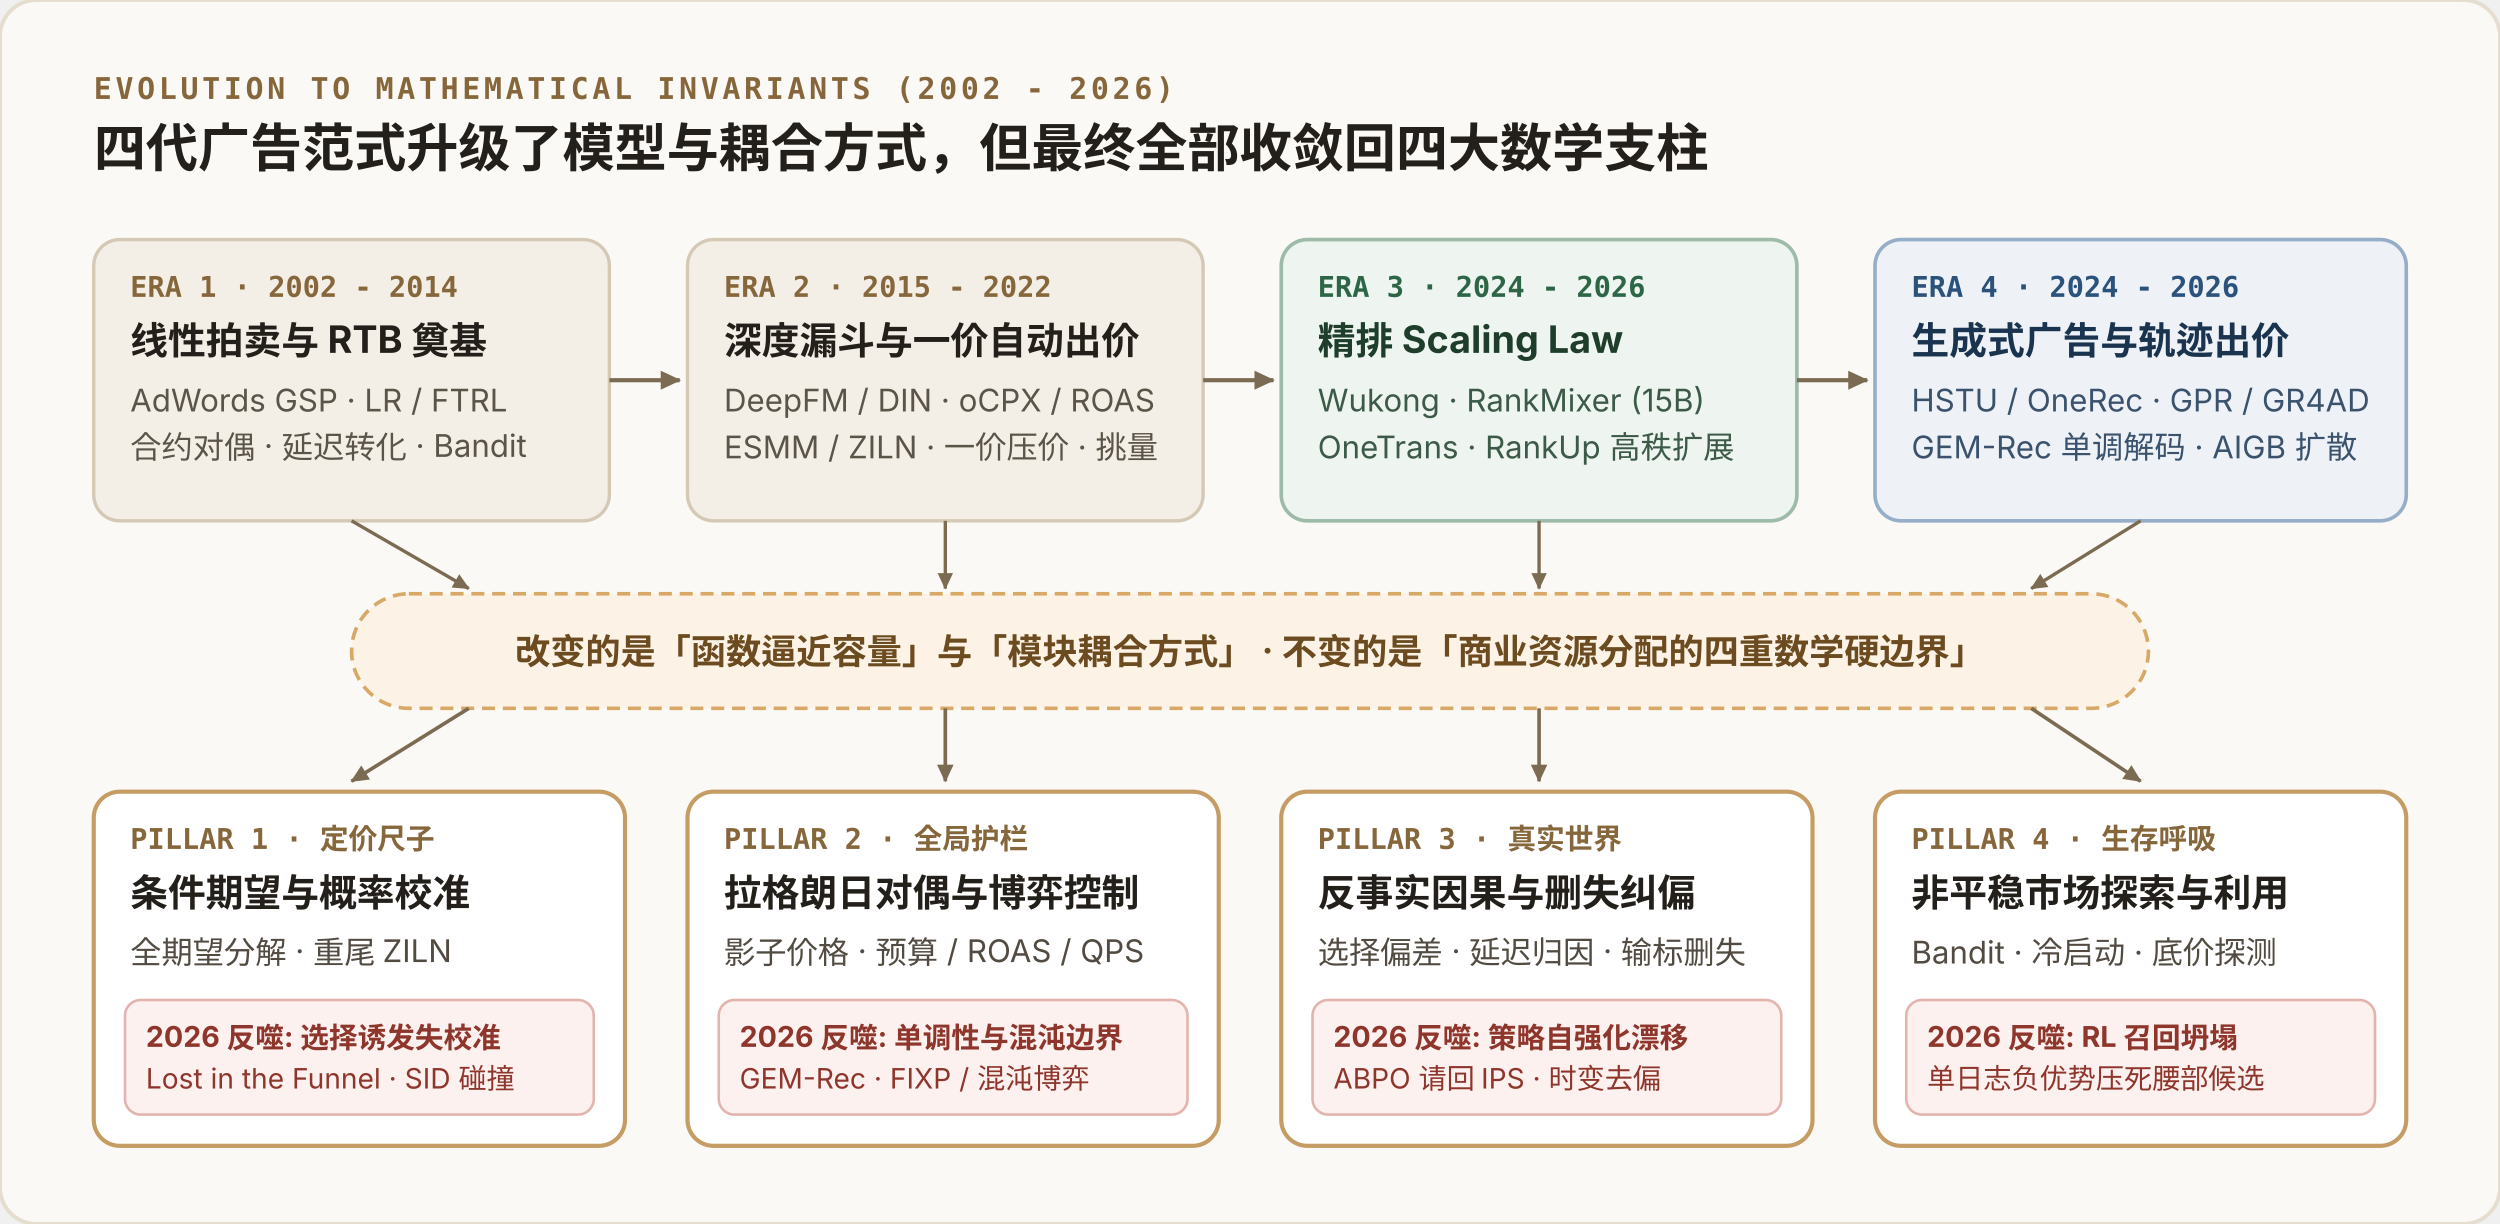
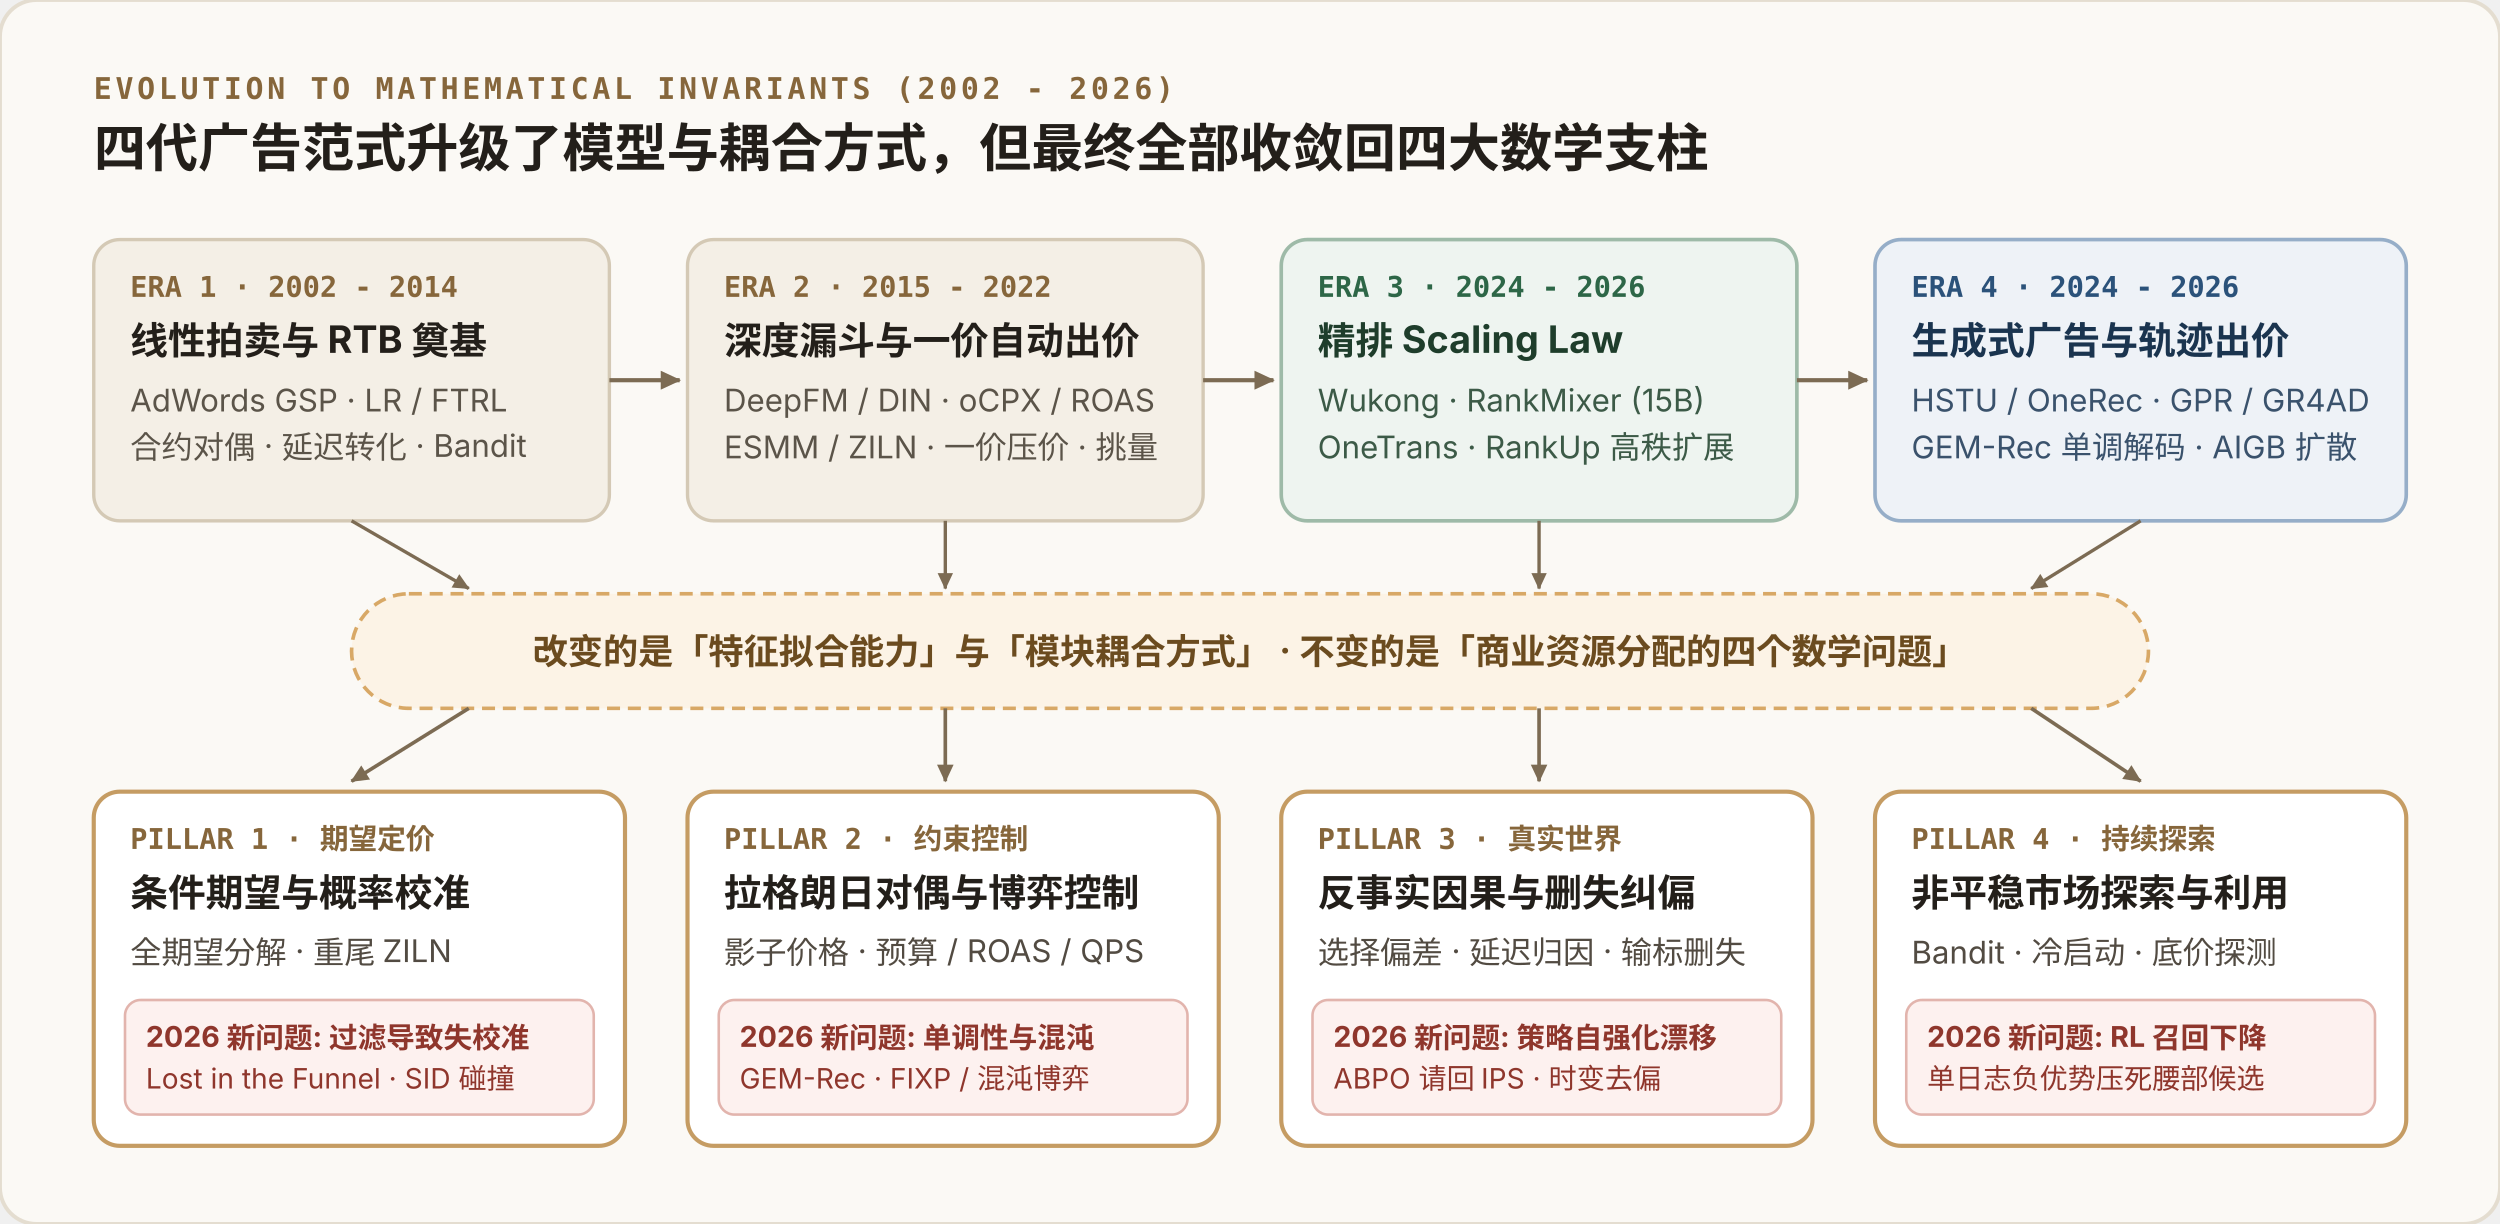
<svg xmlns="http://www.w3.org/2000/svg" viewBox="0 0 960 470" width="960" height="470" role="img" aria-label="计算广告二十年四代技术演进如何全部收敛于四大底层数学支柱">
  <defs>
    <marker id="arrow" viewBox="0 0 10 10" refX="8" refY="5" markerWidth="6.5" markerHeight="6.5" orient="auto-start-reverse">
      <path d="M 1 1.5 L 8.5 5 L 1 8.5 z" fill="#7c6b53" />
    </marker>
    <marker id="arrow-red" viewBox="0 0 10 10" refX="8" refY="5" markerWidth="6.5" markerHeight="6.5" orient="auto-start-reverse">
      <path d="M 1 1.5 L 8.5 5 L 1 8.5 z" fill="#a44a3f" />
    </marker>
  </defs>
  <rect width="960" height="470" rx="14" fill="#fbf9f5" stroke="#e4ddd0" stroke-width="1.5" />
  <text x="36" y="38" fill="#86663b" font-size="11.5" font-weight="700" letter-spacing="1.4" font-family="ui-monospace, SFMono-Regular, Menlo, monospace">EVOLUTION TO MATHEMATICAL INVARIANTS (2002 - 2026)</text>
  <text x="36" y="64" fill="#231f1a" font-size="20" font-weight="700" font-family="system-ui, -apple-system, 'PingFang SC', sans-serif">四代广告范式升级了模型与耦合方式，但最终全部收敛回四大数学支柱</text>
  <g font-family="system-ui, -apple-system, 'PingFang SC', sans-serif">
    <rect x="36" y="92" width="198" height="108" rx="10" fill="#f4efe6" stroke="#d4c9b5" stroke-width="1.3" />
    <text x="50" y="114" fill="#86663b" font-size="11" font-weight="700" font-family="ui-monospace, monospace">ERA 1 · 2002 - 2014</text>
    <text x="50" y="136" fill="#231f1a" font-size="14.5" font-weight="700">线性拍卖与 RTB 奠基</text>
    <text x="50" y="158" fill="#5b5449" font-size="12">AdWords GSP · LR / FTRL</text>
    <text x="50" y="176" fill="#5b5449" font-size="12">合约对偶 · 延迟转化 · Bandit</text>
    <rect x="264" y="92" width="198" height="108" rx="10" fill="#f4efe6" stroke="#d4c9b5" stroke-width="1.3" />
    <text x="278" y="114" fill="#86663b" font-size="11" font-weight="700" font-family="ui-monospace, monospace">ERA 2 · 2015 - 2022</text>
    <text x="278" y="136" fill="#231f1a" font-size="14.5" font-weight="700">深度漏斗与一价自动出价</text>
    <text x="278" y="158" fill="#5b5449" font-size="12">DeepFM / DIN · oCPX / ROAS</text>
    <text x="278" y="176" fill="#5b5449" font-size="12">ESMM / ZILN · 一价压价 · 挑量</text>
    <rect x="492" y="92" width="198" height="108" rx="10" fill="#eef4f0" stroke="#9ebaa8" stroke-width="1.4" />
    <text x="506" y="114" fill="#2d6647" font-size="11" font-weight="700" font-family="ui-monospace, monospace">ERA 3 · 2024 - 2026</text>
    <text x="506" y="136" fill="#1e3d2b" font-size="14.5" font-weight="700">精排 Scaling Law</text>
    <text x="506" y="158" fill="#3c5a47" font-size="12">Wukong · RankMixer (15B)</text>
    <text x="506" y="176" fill="#3c5a47" font-size="12">OneTrans · RankUp 高秩扩展</text>
    <rect x="720" y="92" width="204" height="108" rx="10" fill="#eef2f7" stroke="#96aec8" stroke-width="1.4" />
    <text x="734" y="114" fill="#2b527a" font-size="11" font-weight="700" font-family="ui-monospace, monospace">ERA 4 · 2024 - 2026</text>
    <text x="734" y="136" fill="#1a344f" font-size="14.5" font-weight="700">生成式广告与轨迹出价</text>
    <text x="734" y="158" fill="#3a526c" font-size="12">HSTU / OneRec · GPR / GR4AD</text>
    <text x="734" y="176" fill="#3a526c" font-size="12">GEM-Rec 单调解码 · AIGB 扩散</text>
  </g>
  <line x1="234" y1="146" x2="261" y2="146" stroke="#7c6b53" stroke-width="1.6" marker-end="url(#arrow)" />
  <line x1="462" y1="146" x2="489" y2="146" stroke="#7c6b53" stroke-width="1.6" marker-end="url(#arrow)" />
  <line x1="690" y1="146" x2="717" y2="146" stroke="#7c6b53" stroke-width="1.6" marker-end="url(#arrow)" />
  <rect x="135" y="228" width="690" height="44" rx="22" fill="#fcf3e6" stroke="#d8a866" stroke-width="1.4" stroke-dasharray="5 3" />
  <text x="480" y="255" text-anchor="middle" fill="#6b4b1f" font-size="13.5" font-weight="700" font-family="system-ui, -apple-system, 'PingFang SC', sans-serif">
-     改变的是「函数逼近容量」与「模块耦合方式」 · 不变的是「商业资源分配的四重数学硬边界」
+     改变的是「特征拟合能力」与「模块耦合方式」 · 不变的是「商业资源分配的四个数学问题」
  </text>
  <line x1="135" y1="200" x2="180" y2="226" stroke="#7c6b53" stroke-width="1.3" marker-end="url(#arrow)" />
  <line x1="363" y1="200" x2="363" y2="226" stroke="#7c6b53" stroke-width="1.3" marker-end="url(#arrow)" />
  <line x1="591" y1="200" x2="591" y2="226" stroke="#7c6b53" stroke-width="1.3" marker-end="url(#arrow)" />
  <line x1="822" y1="200" x2="780" y2="226" stroke="#7c6b53" stroke-width="1.3" marker-end="url(#arrow)" />
  <line x1="180" y1="272" x2="135" y2="300" stroke="#7c6b53" stroke-width="1.4" marker-end="url(#arrow)" />
  <line x1="363" y1="272" x2="363" y2="300" stroke="#7c6b53" stroke-width="1.4" marker-end="url(#arrow)" />
  <line x1="591" y1="272" x2="591" y2="300" stroke="#7c6b53" stroke-width="1.4" marker-end="url(#arrow)" />
  <line x1="780" y1="272" x2="822" y2="300" stroke="#7c6b53" stroke-width="1.4" marker-end="url(#arrow)" />
  <g font-family="system-ui, -apple-system, 'PingFang SC', sans-serif">
    <rect x="36" y="304" width="204" height="136" rx="10" fill="#ffffff" stroke="#c59c63" stroke-width="1.6" />
-     <text x="50" y="326" fill="#86663b" font-size="11" font-weight="700" font-family="ui-monospace, monospace">PILLAR 1 · 定价尺子</text>
+     <text x="50" y="326" fill="#86663b" font-size="11" font-weight="700" font-family="ui-monospace, monospace">PILLAR 1 · 期望定价</text>
    <text x="50" y="348" fill="#231f1a" font-size="14.5" font-weight="700">条件期望与概率校准</text>
    <text x="50" y="370" fill="#524b42" font-size="12">全期望分解 · 重尾 ZILN</text>
    <rect x="48" y="384" width="180" height="44" rx="6" fill="#fdf1ef" stroke="#e2b4ad" stroke-width="1" />
-     <text x="56" y="402" fill="#8f362c" font-size="11" font-weight="700">2026 反噬: 选择诱发失校准</text>
+     <text x="56" y="402" fill="#8f362c" font-size="11" font-weight="700">2026 新问题: 过滤导致失校准</text>
    <text x="56" y="418" fill="#8f362c" font-size="10.8">Lost in the Funnel · SID 碰撞</text>
    <rect x="264" y="304" width="204" height="136" rx="10" fill="#ffffff" stroke="#c59c63" stroke-width="1.6" />
-     <text x="278" y="326" fill="#86663b" font-size="11" font-weight="700" font-family="ui-monospace, monospace">PILLAR 2 · 全局护栏</text>
+     <text x="278" y="326" fill="#86663b" font-size="11" font-weight="700" font-family="ui-monospace, monospace">PILLAR 2 · 约束控制</text>
    <text x="278" y="348" fill="#231f1a" font-size="14.5" font-weight="700">拉格朗日对偶与博弈控制</text>
    <text x="278" y="370" fill="#524b42" font-size="12">影子价格 · 预算 / ROAS / QPS</text>
    <rect x="276" y="384" width="180" height="44" rx="6" fill="#fdf1ef" stroke="#e2b4ad" stroke-width="1" />
-     <text x="284" y="402" fill="#8f362c" font-size="11" font-weight="700">2026 反噬: 单调性与混沌边界</text>
+     <text x="284" y="402" fill="#8f362c" font-size="11" font-weight="700">2026 新问题: 单调性与混沌</text>
    <text x="284" y="418" fill="#8f362c" font-size="10.8">GEM-Rec · FIXP / 混沌博弈</text>
    <rect x="492" y="304" width="204" height="136" rx="10" fill="#ffffff" stroke="#c59c63" stroke-width="1.6" />
    <text x="506" y="326" fill="#86663b" font-size="11" font-weight="700" font-family="ui-monospace, monospace">PILLAR 3 · 真实世界</text>
    <text x="506" y="348" fill="#231f1a" font-size="14.5" font-weight="700">反事实因果与删失纠偏</text>
    <text x="506" y="370" fill="#524b42" font-size="12">选择偏差 · 延迟归因 · 输标删失</text>
    <rect x="504" y="384" width="180" height="44" rx="6" fill="#fdf1ef" stroke="#e2b4ad" stroke-width="1" />
-     <text x="512" y="402" fill="#8f362c" font-size="11" font-weight="700">2026 反噬: 策略自强化漂移</text>
+     <text x="512" y="402" fill="#8f362c" font-size="11" font-weight="700">2026 新问题: 策略自强化漂移</text>
    <text x="512" y="418" fill="#8f362c" font-size="10.8">ABPO 请回 IPS · 时变去偏</text>
    <rect x="720" y="304" width="204" height="136" rx="10" fill="#ffffff" stroke="#c59c63" stroke-width="1.6" />
-     <text x="734" y="326" fill="#86663b" font-size="11" font-weight="700" font-family="ui-monospace, monospace">PILLAR 4 · 生存呼吸</text>
+     <text x="734" y="326" fill="#86663b" font-size="11" font-weight="700" font-family="ui-monospace, monospace">PILLAR 4 · 持续探索</text>
    <text x="734" y="348" fill="#231f1a" font-size="14.5" font-weight="700">非平稳市场探索与利用</text>
    <text x="734" y="370" fill="#524b42" font-size="12">Bandit · 冷启动 · 底价探测</text>
    <rect x="732" y="384" width="180" height="44" rx="6" fill="#fdf1ef" stroke="#e2b4ad" stroke-width="1" />
-     <text x="740" y="402" fill="#8f362c" font-size="11" font-weight="700">2026 反噬: RL 召回坍塌</text>
+     <text x="740" y="402" fill="#8f362c" font-size="11" font-weight="700">2026 新问题: RL 召回下降</text>
    <text x="740" y="418" fill="#8f362c" font-size="10.8">单日志负优势压死腰部候选</text>
  </g>
</svg>
